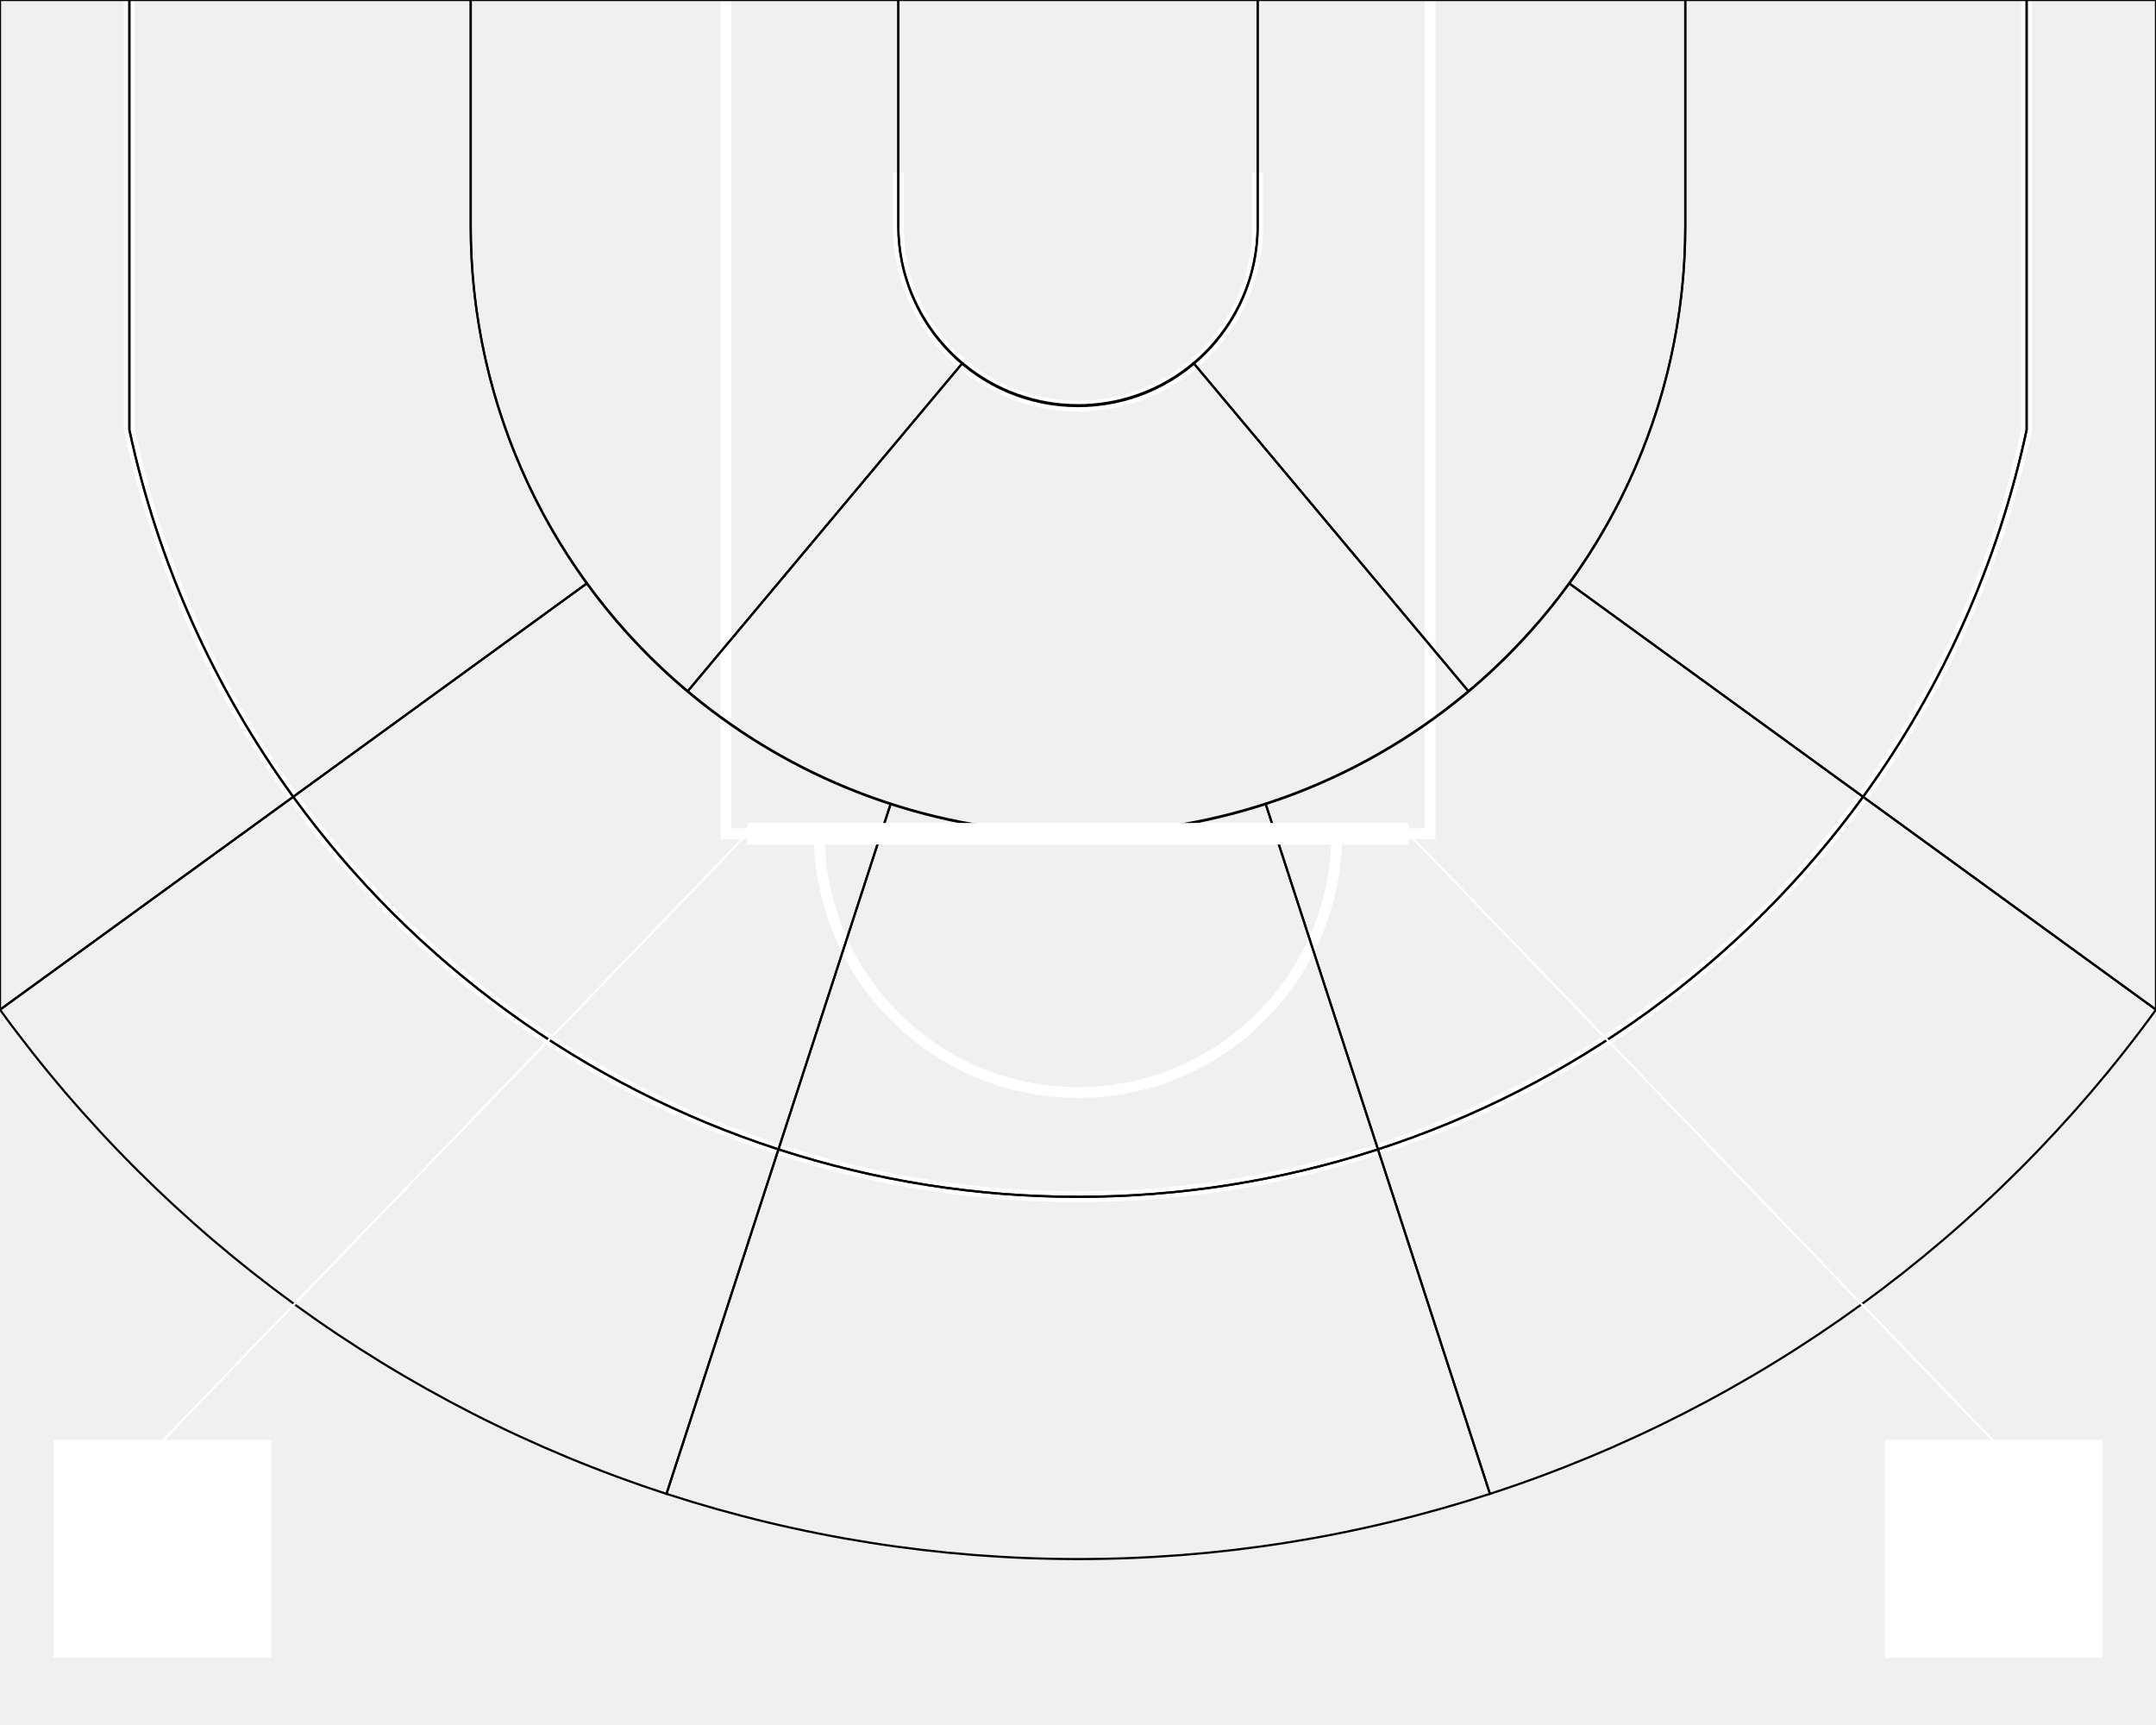
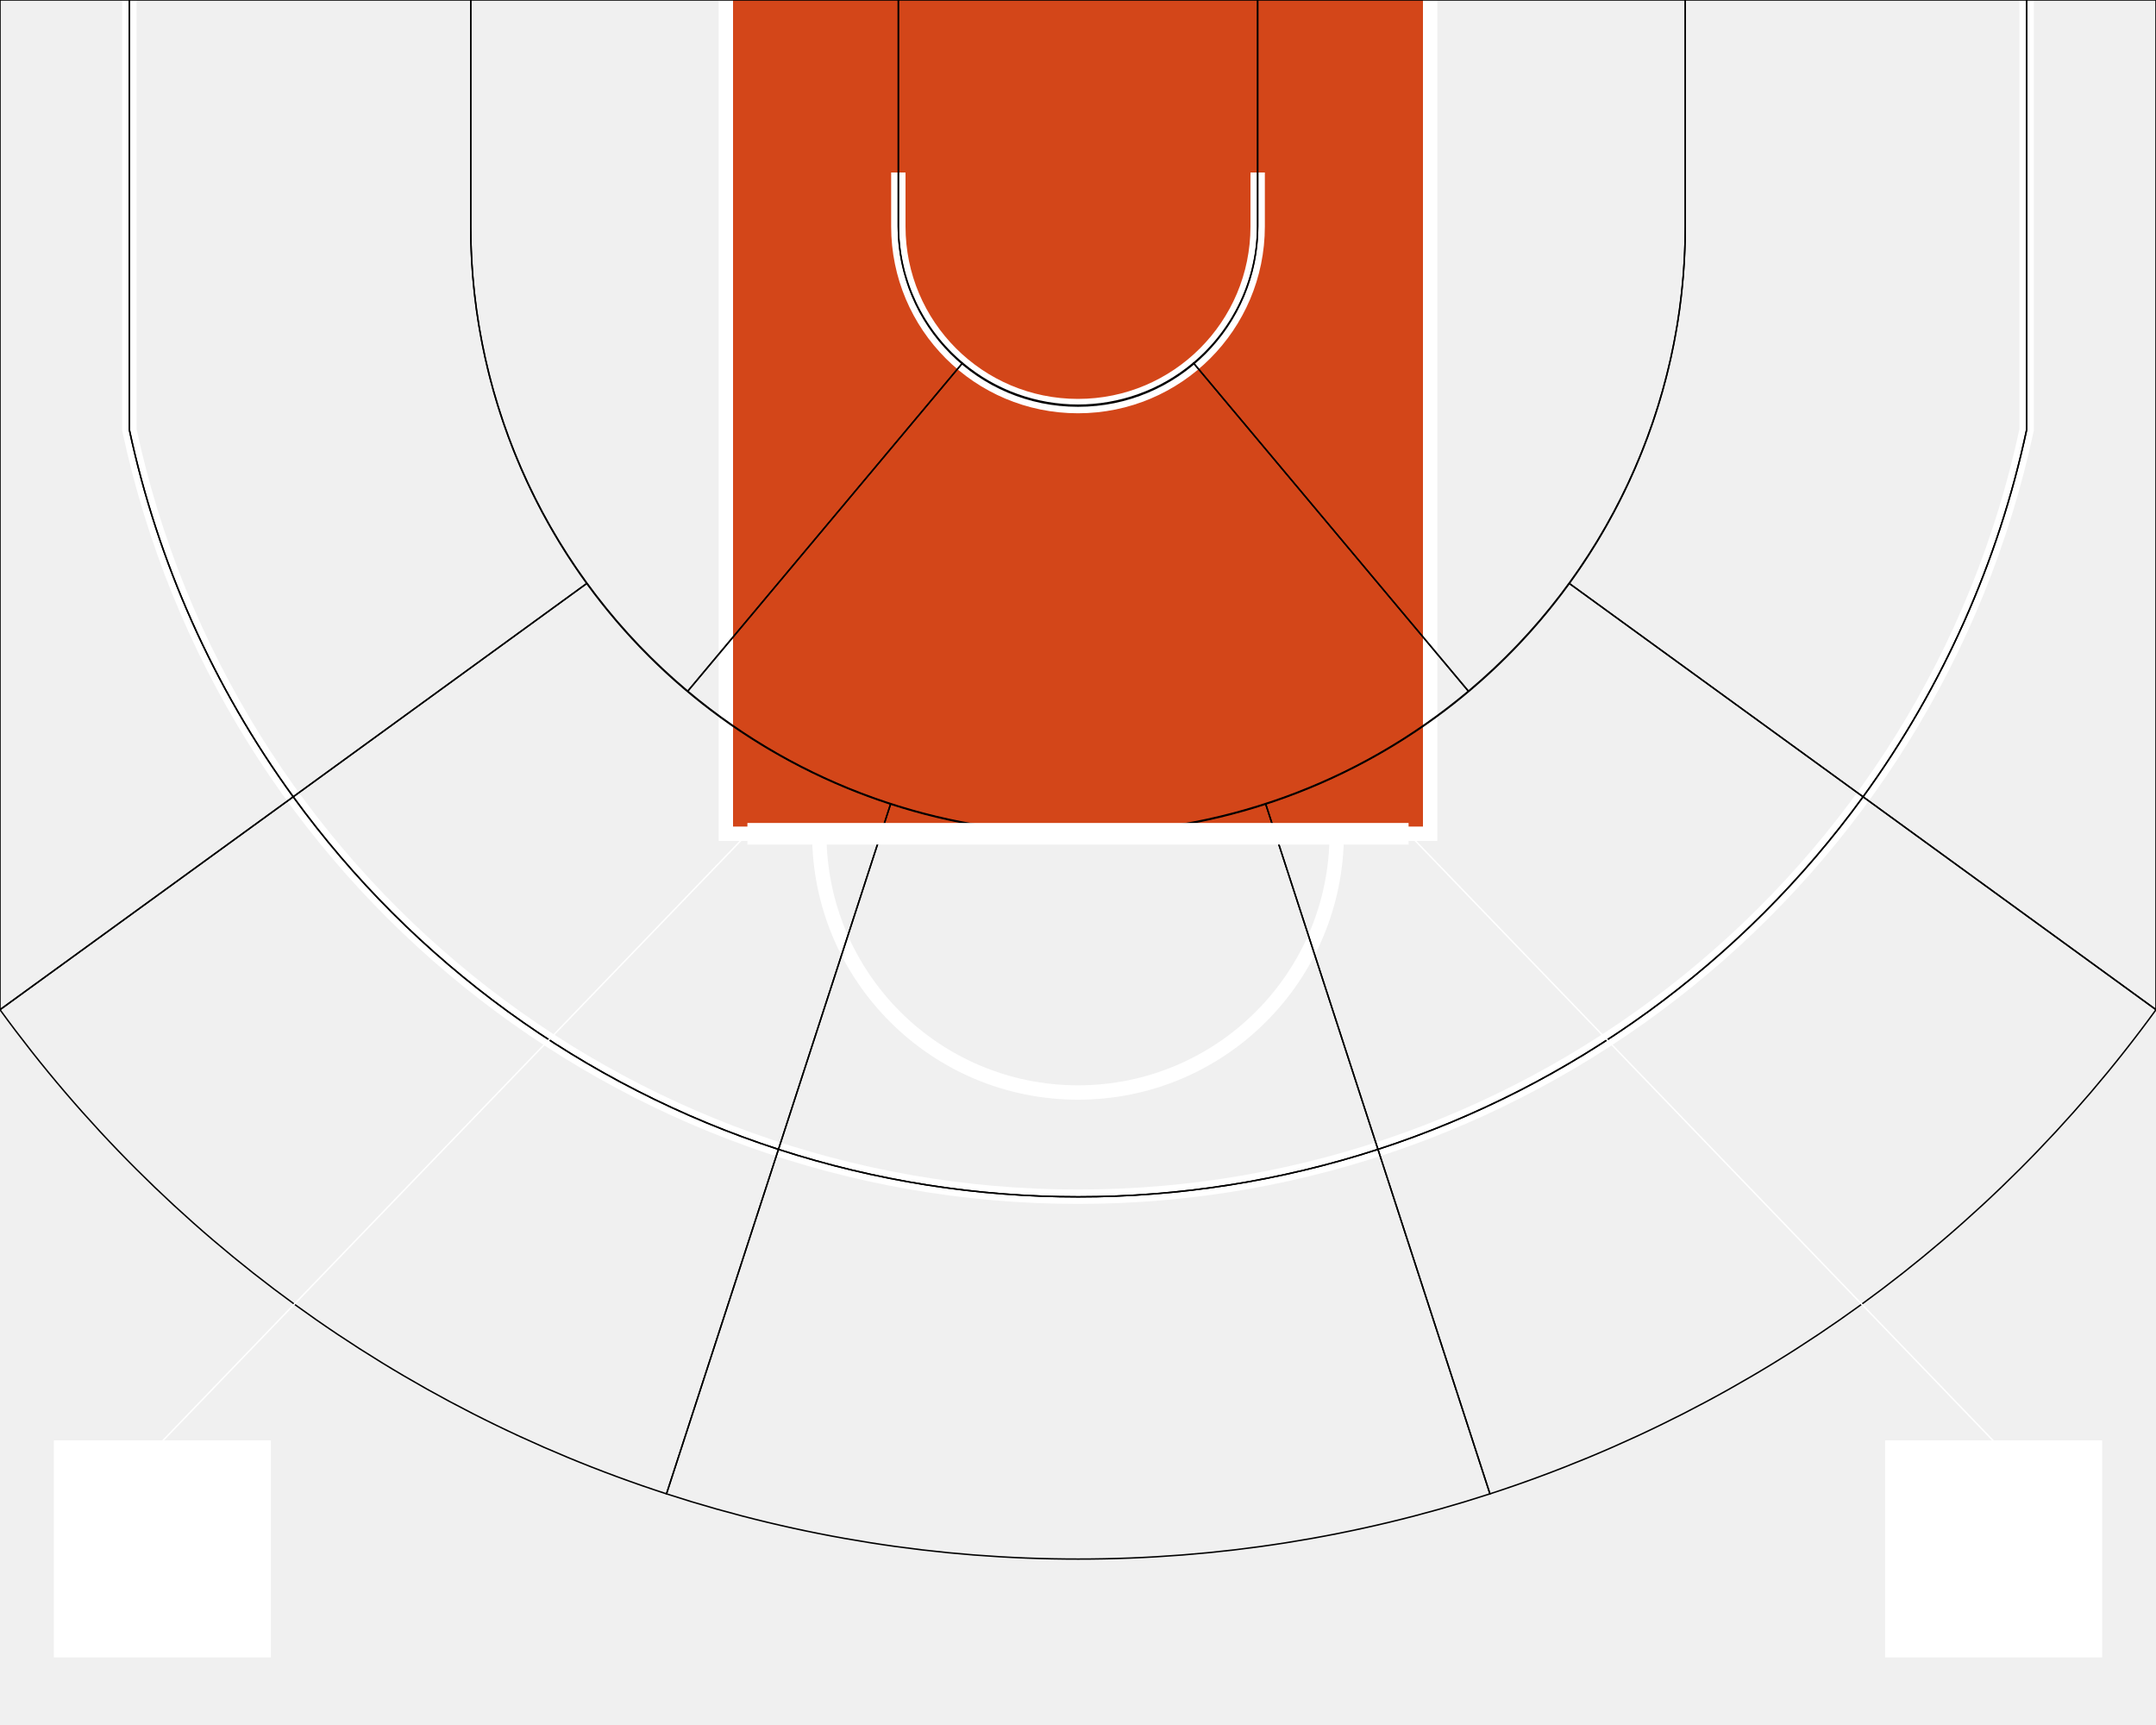
- <svg xmlns="http://www.w3.org/2000/svg" viewBox="0 0 15000 12000" fill="transparent" stroke="currentColor" stroke-width="15px">
-   <g fill="transparent" stroke="white" stroke-width="75px">
+ <svg xmlns="http://www.w3.org/2000/svg" viewBox="0 0 15000 12000" fill="transparent" stroke="currentColor" stroke-width="10px">
+   <g fill="transparent" stroke="white" stroke-width="100px">
    <path d="M 900 0 V 2990 A 6750 6750 0 0 0 7500 8325 A 6750 6750 0 0 0 14100 2990 V 0" />
-     <path d="M 5050 0 V 5800 h 4900 v -5800" />
+     <path d="M 5050 0 V 5800 h 4900 v -5800" fill="#d34619" />
    <path d="M 5700 5800 A 1800 1800 0 0 0 9300 5800" />
    <path d="M 6250 1200 v 375 A 1250 1250 0 0 0 8750 1575 v -375" />
  </g>
  <g data-type="zone" data-zone="1">
    <path d="M 6250 0 v 1575 A 1250 1250 0 0 0 8750 1575 v -1575 Z" />
  </g>
  <g data-type="zone" data-zone="2">
    <path d="M 3275 0 v 1575 A 4225 4225 0 0 0 4785 4808 L 6696 2526 A 1250 1250 0 0 1 6250 1575 v -1575 Z" />
  </g>
  <g data-type="zone" data-zone="3">
    <path d="M 6696 2526 L 4785 4808 A 4225 4225 0 0 0 10216 4808 L 8304 2526 A 1250 1250 0 0 1 6696 2526" />
  </g>
  <g data-type="zone" data-zone="4">
    <path d="M 8750 0 v 1575 A 1250 1250 0 0 1 8304 2526 L 10216 4808 A 4225 4225 0 0 0 11725 1575 v -1575 Z" />
  </g>
  <g data-type="zone" data-zone="6">
    <path d="M 900 0 V 2990 A 6750 6750 0 0 0 2040 5543 L 4082 4059 A 4225 4225 0 0 1 3275 1575 V 0 Z" />
  </g>
  <g data-type="zone" data-zone="7">
    <path d="M 4082 4059 L 2040 5543 A 6750 6750 0 0 0 5416 7995.5 L 6196 5594 A 4225 4225 0 0 1 4082 4059" />
  </g>
  <g data-type="zone" data-zone="8">
    <path d="M 6196 5594 L 5416 7995.5 A 6750 6750 0 0 0 9587 7995.5 L 8806 5594 A 4225 4225 0 0 1 6196 5594" />
  </g>
  <g data-type="zone" data-zone="9">
    <path d="M 8806 5594 L 9587 7995.5 A 6750 6750 0 0 0 12962 5543 L 10918.5 4059 A 4225 4225 0 0 1 8806 5594" />
  </g>
  <g data-type="zone" data-zone="10">
    <path d="M 11725 0 V 1575 A 4225 4225 0 0 1 10918.5 4059 L 12962 5543 A 6750 6750 0 0 0 14100 2990 V 0 Z" />
  </g>
  <g data-type="zone" data-zone="11">
    <path d="M 0 0 V 7024 L 2040 5543 A 6750 6750 0 0 1 900 2990 V 0 Z" />
  </g>
  <g data-type="zone" data-zone="12">
    <path d="M 2040 5543 L 0 7024 A 9270.5 9270.5 0 0 0 4637 10392 L 5416 7995.5 A 6750 6750 0 0 1 2040 5543" />
  </g>
  <g data-type="zone" data-zone="13">
    <path d="M 5416 7995.5 L 4637 10392 A 9270.5 9270.5 0 0 0 10366 10392 L 9587 7995.5 A 6750 6750 0 0 1 5416 7995.5" />
  </g>
  <g data-type="zone" data-zone="14">
    <path d="M 9587 7995.5 L 10366 10392 A 9270.5 9270.5 0 0 0 15000 7024 L 12962 5543 A 6750 6750 0 0 1 9587 7995.5" />
  </g>
  <g data-type="zone" data-zone="15">
    <path d="M 14100 0 V 2990 A 6750 6750 0 0 1 12962 5543 L 15000 7024 V 0 Z" />
  </g>
  <g data-type="zone" data-zone="5" fill="white" stroke="white">
    <rect x="380" y="10025" width="1500" height="1500" />
    <line x1="1130" x2="5200" y1="10025" y2="5800" />
    <path stroke-width="150px" d="M 5200 5800 h 4600" />
    <line x1="13870" x2="9800" y1="10025" y2="5800" />
    <rect x="13120" y="10025" width="1500" height="1500" />
  </g>
</svg>
